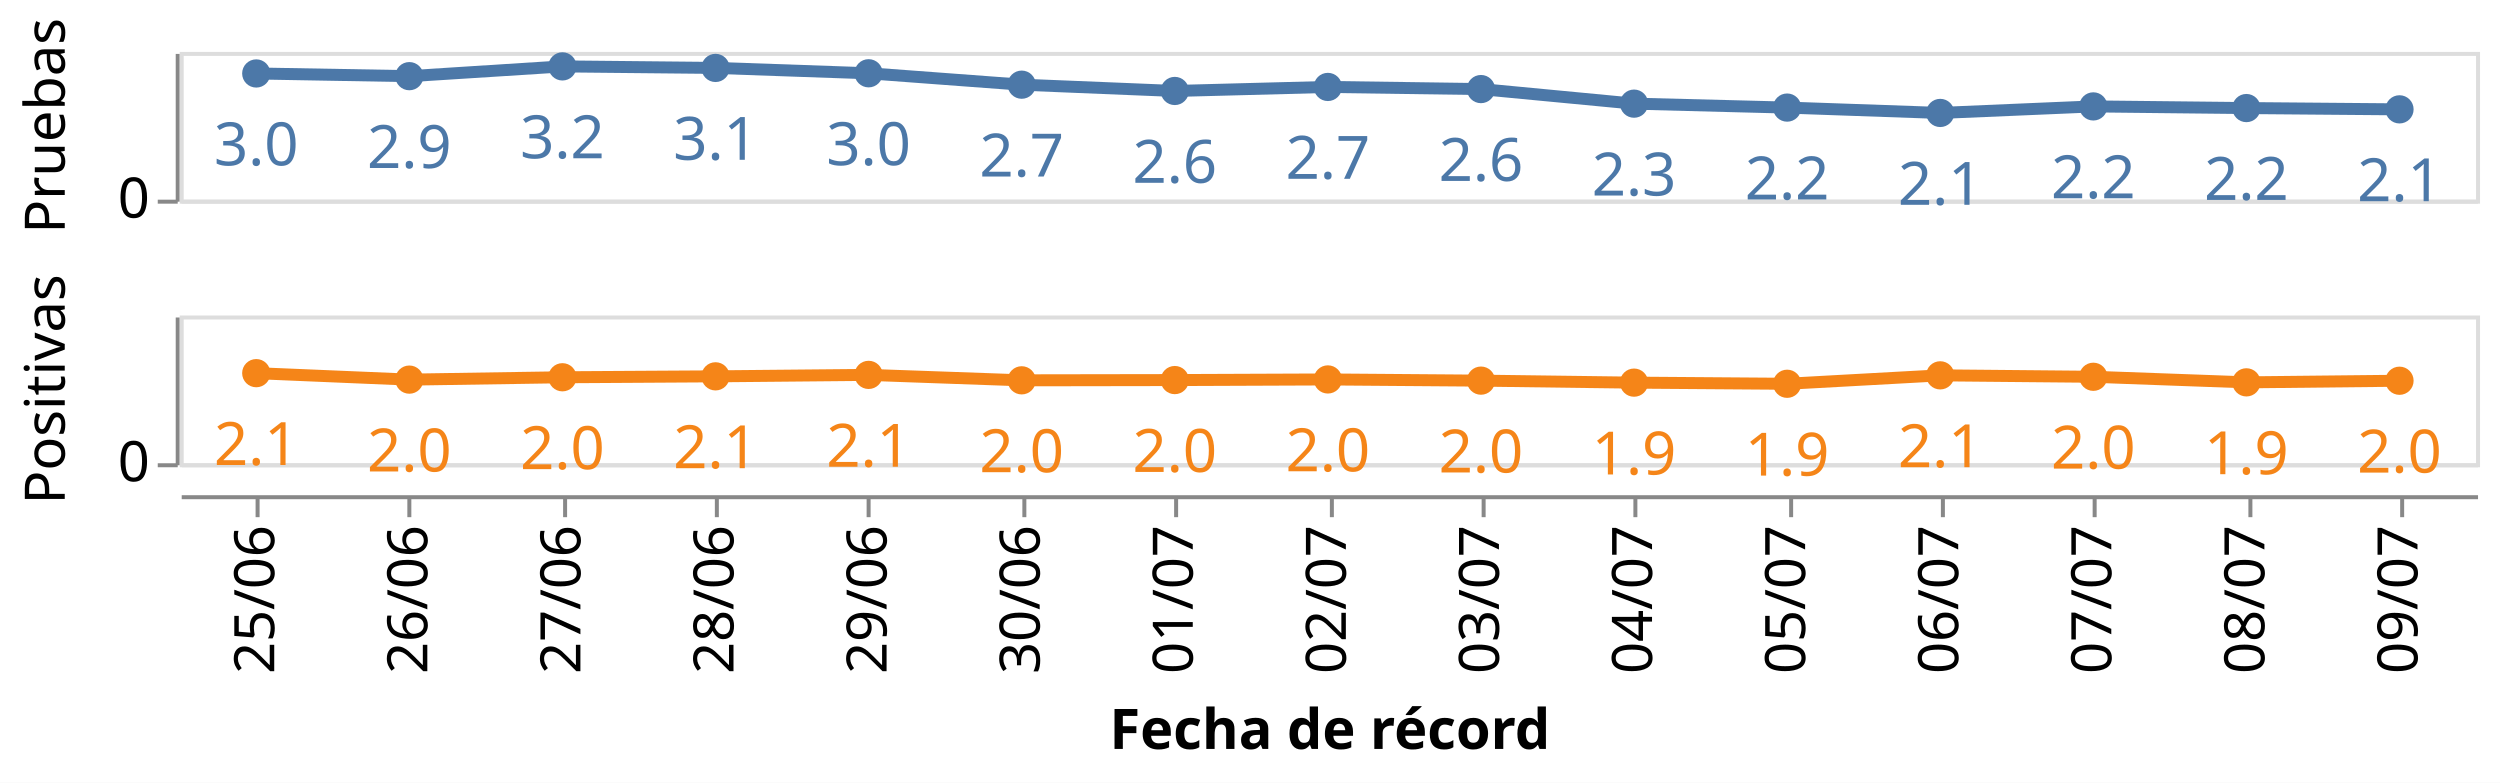
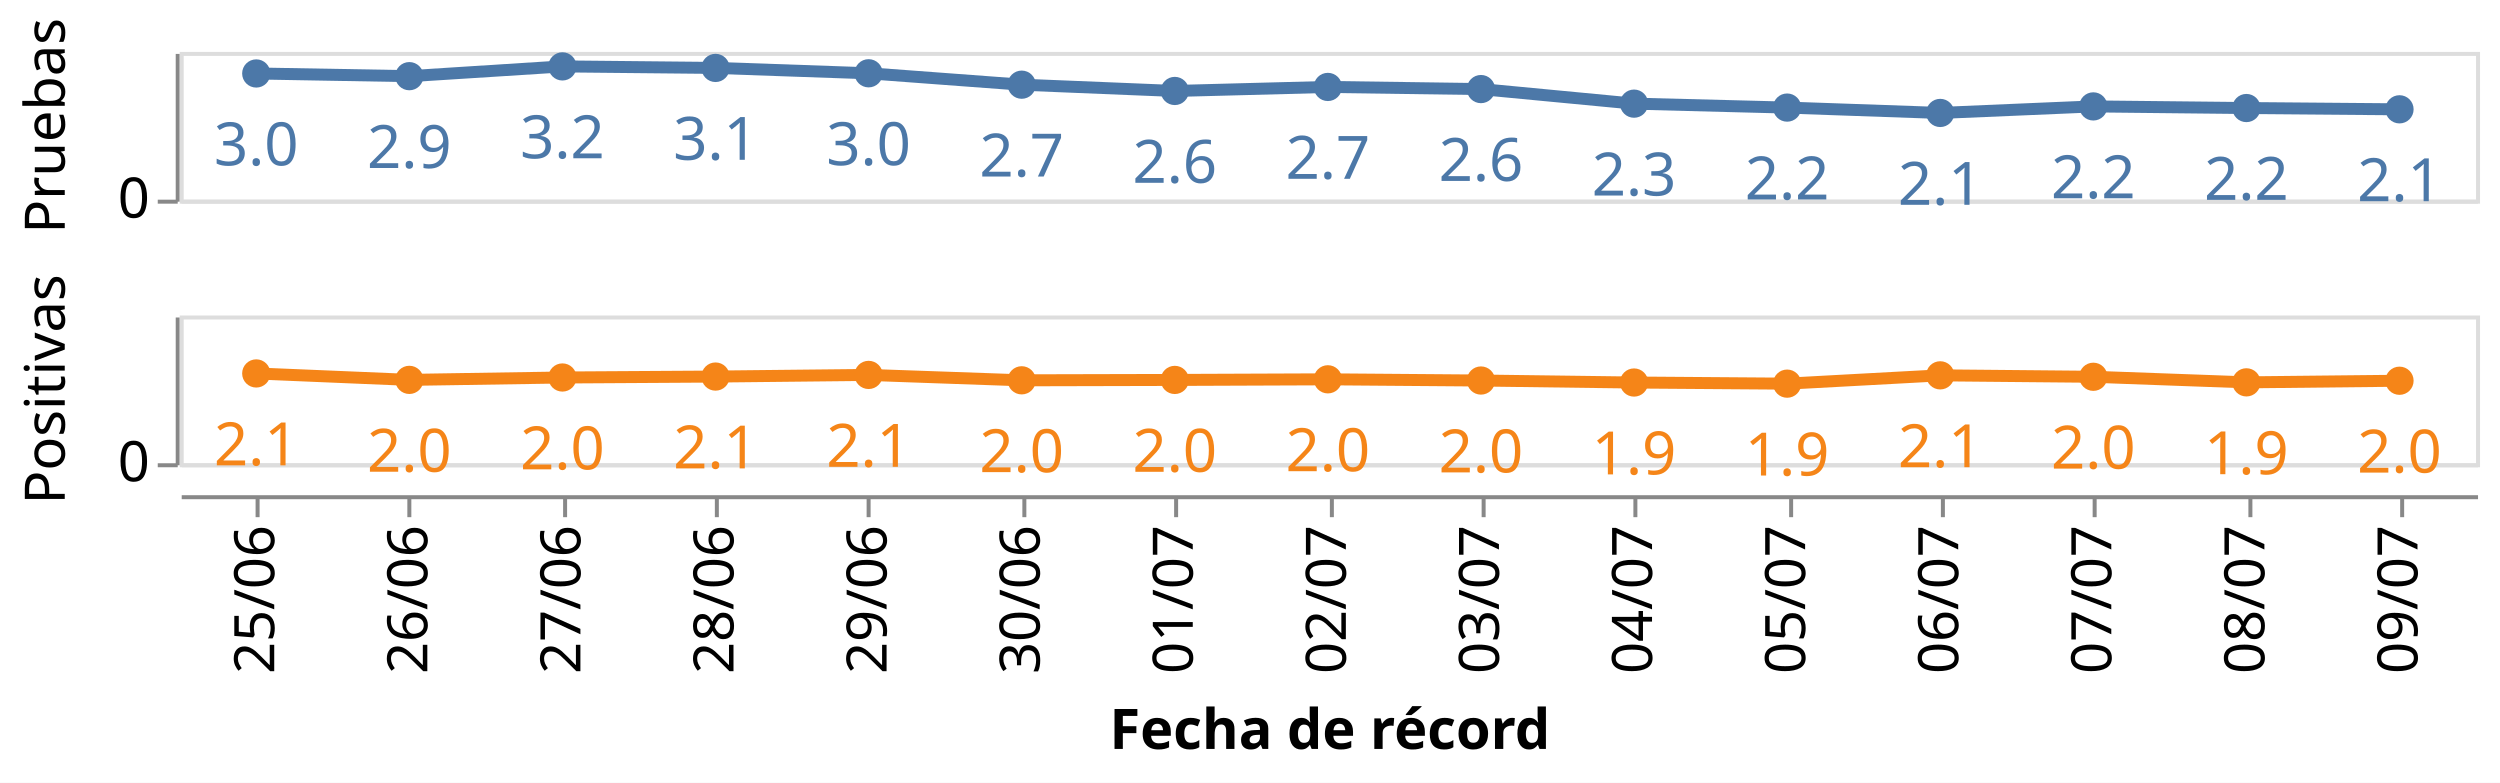
<svg xmlns="http://www.w3.org/2000/svg" class="marks" width="626" height="196" viewBox="0 0 626 196" version="1.1">
  <rect width="626" height="196" style="fill: white;" />
  <g transform="translate(45,13)">
    <g class="mark-group role-frame root">
      <g transform="translate(0,0)">
        <path class="background" d="M0,0h0v0h0Z" style="fill: none;" />
        <g>
          <g class="mark-group role-row-header row_header">
            <g transform="translate(-1,0)">
              <path class="background" d="M0,0h0v37h0Z" style="fill: none;" />
              <g>
                <g class="mark-group role-axis">
                  <g transform="translate(0.5,0.5)">
                    <path class="background" d="M0,0h0v0h0Z" style="pointer-events: none; fill: none;" />
                    <g>
                      <g class="mark-rule role-axis-tick" style="pointer-events: none;">
                        <line transform="translate(0,37)" x2="-5" y2="0" style="fill: none; stroke: #888; stroke-width: 1; opacity: 1;" />
                      </g>
                      <g class="mark-text role-axis-label" style="pointer-events: none;">
                        <text text-anchor="end" transform="translate(-7,41)" style="font-family: sans-serif; font-size: 14px; fill: #000; opacity: 1;">0</text>
                      </g>
                      <g class="mark-rule role-axis-domain" style="pointer-events: none;">
                        <line transform="translate(0,37)" x2="0" y2="-37" style="fill: none; stroke: #888; stroke-width: 1; opacity: 1;" />
                      </g>
                    </g>
                    <path class="foreground" d="" style="pointer-events: none; display: none; fill: none;" />
                  </g>
                </g>
                <g class="mark-group role-title">
                  <g transform="translate(-38.78613,18.5)">
                    <path class="background" d="M0,0h0v0h0Z" style="pointer-events: none; fill: none;" />
                    <g>
                      <g class="mark-text role-title-text" style="pointer-events: none;">
                        <text text-anchor="middle" transform="translate(0,0) rotate(-90) translate(0,11)" style="font-family: sans-serif; font-size: 14px; fill: #000; opacity: 1;">Pruebas</text>
                      </g>
                    </g>
                    <path class="foreground" d="" style="pointer-events: none; display: none; fill: none;" />
                  </g>
                </g>
              </g>
              <path class="foreground" d="" style="display: none; fill: none;" />
            </g>
            <g transform="translate(-1,66)">
              <path class="background" d="M0,0h0v37h0Z" style="fill: none;" />
              <g>
                <g class="mark-group role-axis">
                  <g transform="translate(0.5,0.5)">
                    <path class="background" d="M0,0h0v0h0Z" style="pointer-events: none; fill: none;" />
                    <g>
                      <g class="mark-rule role-axis-tick" style="pointer-events: none;">
                        <line transform="translate(0,37)" x2="-5" y2="0" style="fill: none; stroke: #888; stroke-width: 1; opacity: 1;" />
                      </g>
                      <g class="mark-text role-axis-label" style="pointer-events: none;">
                        <text text-anchor="end" transform="translate(-7,41)" style="font-family: sans-serif; font-size: 14px; fill: #000; opacity: 1;">0</text>
                      </g>
                      <g class="mark-rule role-axis-domain" style="pointer-events: none;">
                        <line transform="translate(0,37)" x2="0" y2="-37" style="fill: none; stroke: #888; stroke-width: 1; opacity: 1;" />
                      </g>
                    </g>
                    <path class="foreground" d="" style="pointer-events: none; display: none; fill: none;" />
                  </g>
                </g>
                <g class="mark-group role-title">
                  <g transform="translate(-38.78613,18.5)">
                    <path class="background" d="M0,0h0v0h0Z" style="pointer-events: none; fill: none;" />
                    <g>
                      <g class="mark-text role-title-text" style="pointer-events: none;">
                        <text text-anchor="middle" transform="translate(0,0) rotate(-90) translate(0,11)" style="font-family: sans-serif; font-size: 14px; fill: #000; opacity: 1;">Positivas</text>
                      </g>
                    </g>
                    <path class="foreground" d="" style="pointer-events: none; display: none; fill: none;" />
                  </g>
                </g>
              </g>
              <path class="foreground" d="" style="display: none; fill: none;" />
            </g>
          </g>
          <g class="mark-group role-column-footer column_footer">
            <g transform="translate(0,111)">
              <path class="background" d="M0,0h575v0h-575Z" style="fill: none;" />
              <g>
                <g class="mark-group role-axis">
                  <g transform="translate(0.5,0.5)">
                    <path class="background" d="M0,0h0v0h0Z" style="pointer-events: none; fill: none;" />
                    <g>
                      <g class="mark-rule role-axis-tick" style="pointer-events: none;">
                        <line transform="translate(19,0)" x2="0" y2="5" style="fill: none; stroke: #888; stroke-width: 1; opacity: 1;" />
                        <line transform="translate(57,0)" x2="0" y2="5" style="fill: none; stroke: #888; stroke-width: 1; opacity: 1;" />
                        <line transform="translate(96,0)" x2="0" y2="5" style="fill: none; stroke: #888; stroke-width: 1; opacity: 1;" />
                        <line transform="translate(134,0)" x2="0" y2="5" style="fill: none; stroke: #888; stroke-width: 1; opacity: 1;" />
                        <line transform="translate(172,0)" x2="0" y2="5" style="fill: none; stroke: #888; stroke-width: 1; opacity: 1;" />
                        <line transform="translate(211,0)" x2="0" y2="5" style="fill: none; stroke: #888; stroke-width: 1; opacity: 1;" />
                        <line transform="translate(249,0)" x2="0" y2="5" style="fill: none; stroke: #888; stroke-width: 1; opacity: 1;" />
                        <line transform="translate(288,0)" x2="0" y2="5" style="fill: none; stroke: #888; stroke-width: 1; opacity: 1;" />
                        <line transform="translate(326,0)" x2="0" y2="5" style="fill: none; stroke: #888; stroke-width: 1; opacity: 1;" />
                        <line transform="translate(364,0)" x2="0" y2="5" style="fill: none; stroke: #888; stroke-width: 1; opacity: 1;" />
                        <line transform="translate(403,0)" x2="0" y2="5" style="fill: none; stroke: #888; stroke-width: 1; opacity: 1;" />
                        <line transform="translate(441,0)" x2="0" y2="5" style="fill: none; stroke: #888; stroke-width: 1; opacity: 1;" />
                        <line transform="translate(479,0)" x2="0" y2="5" style="fill: none; stroke: #888; stroke-width: 1; opacity: 1;" />
                        <line transform="translate(518,0)" x2="0" y2="5" style="fill: none; stroke: #888; stroke-width: 1; opacity: 1;" />
                        <line transform="translate(556,0)" x2="0" y2="5" style="fill: none; stroke: #888; stroke-width: 1; opacity: 1;" />
                      </g>
                      <g class="mark-text role-axis-label" style="pointer-events: none;">
                        <text text-anchor="end" transform="translate(19.16667,7) rotate(270) translate(0,4)" style="font-family: sans-serif; font-size: 14px; fill: #000; opacity: 1;">25/06</text>
                        <text text-anchor="end" transform="translate(57.5,7) rotate(270) translate(0,4)" style="font-family: sans-serif; font-size: 14px; fill: #000; opacity: 1;">26/06</text>
                        <text text-anchor="end" transform="translate(95.83333,7) rotate(270) translate(0,4)" style="font-family: sans-serif; font-size: 14px; fill: #000; opacity: 1;">27/06</text>
                        <text text-anchor="end" transform="translate(134.1667,7) rotate(270) translate(0,4)" style="font-family: sans-serif; font-size: 14px; fill: #000; opacity: 1;">28/06</text>
                        <text text-anchor="end" transform="translate(172.5,7) rotate(270) translate(0,4)" style="font-family: sans-serif; font-size: 14px; fill: #000; opacity: 1;">29/06</text>
                        <text text-anchor="end" transform="translate(210.8333,7) rotate(270) translate(0,4)" style="font-family: sans-serif; font-size: 14px; fill: #000; opacity: 1;">30/06</text>
                        <text text-anchor="end" transform="translate(249.1667,7) rotate(270) translate(0,4)" style="font-family: sans-serif; font-size: 14px; fill: #000; opacity: 1;">01/07</text>
                        <text text-anchor="end" transform="translate(287.5,7) rotate(270) translate(0,4)" style="font-family: sans-serif; font-size: 14px; fill: #000; opacity: 1;">02/07</text>
                        <text text-anchor="end" transform="translate(325.8333,7) rotate(270) translate(0,4)" style="font-family: sans-serif; font-size: 14px; fill: #000; opacity: 1;">03/07</text>
                        <text text-anchor="end" transform="translate(364.1667,7) rotate(270) translate(0,4)" style="font-family: sans-serif; font-size: 14px; fill: #000; opacity: 1;">04/07</text>
                        <text text-anchor="end" transform="translate(402.5,7) rotate(270) translate(0,4)" style="font-family: sans-serif; font-size: 14px; fill: #000; opacity: 1;">05/07</text>
                        <text text-anchor="end" transform="translate(440.8333,7) rotate(270) translate(0,4)" style="font-family: sans-serif; font-size: 14px; fill: #000; opacity: 1;">06/07</text>
                        <text text-anchor="end" transform="translate(479.1667,7) rotate(270) translate(0,4)" style="font-family: sans-serif; font-size: 14px; fill: #000; opacity: 1;">07/07</text>
                        <text text-anchor="end" transform="translate(517.5,7) rotate(270) translate(0,4)" style="font-family: sans-serif; font-size: 14px; fill: #000; opacity: 1;">08/07</text>
                        <text text-anchor="end" transform="translate(555.8333,7) rotate(270) translate(0,4)" style="font-family: sans-serif; font-size: 14px; fill: #000; opacity: 1;">09/07</text>
                      </g>
                      <g class="mark-rule role-axis-domain" style="pointer-events: none;">
                        <line transform="translate(0,0)" x2="575" y2="0" style="fill: none; stroke: #888; stroke-width: 1; opacity: 1;" />
                      </g>
                      <g class="mark-text role-axis-title" style="pointer-events: none;">
                        <text text-anchor="middle" transform="translate(287.5,63.03418)" style="font-family: sans-serif; font-size: 14px; font-weight: bold; fill: #000; opacity: 1;">Fecha de récord</text>
                      </g>
                    </g>
                    <path class="foreground" d="" style="pointer-events: none; display: none; fill: none;" />
                  </g>
                </g>
              </g>
              <path class="foreground" d="" style="display: none; fill: none;" />
            </g>
          </g>
          <g class="mark-group role-scope cell">
            <g transform="translate(0,0)">
              <path class="background" d="M0.5,0.5h575v37h-575Z" style="fill: none; stroke: #ddd;" />
              <g>
                <g class="mark-group role-axis">
                  <g transform="translate(0.5,0.5)">
                    <path class="background" d="M0,0h0v0h0Z" style="pointer-events: none; fill: none;" />
                    <g>
                      <g class="mark-rule role-axis-grid" style="pointer-events: none;">
                        <line transform="translate(0,37)" x2="575" y2="0" style="fill: none; stroke: #ddd; stroke-width: 1; opacity: 1;" />
                      </g>
                    </g>
                    <path class="foreground" d="" style="pointer-events: none; display: none; fill: none;" />
                  </g>
                </g>
                <g class="mark-group role-scope child_layer_0_layer_0_pathgroup">
                  <g transform="translate(0,0)">
                    <path class="background" d="M0,0h575v37h-575Z" style="fill: none;" />
                    <g>
                      <g class="mark-line role-mark child_layer_0_layer_0_marks">
-                         <path d="M19.167,5.396L57.5,6.071L95.833,3.626L134.167,4.008L172.5,5.349L210.833,8.205L249.167,9.777L287.5,8.771L325.833,9.304L364.167,12.955L402.5,13.94L440.833,15.281L479.167,13.645L517.5,14.059L555.833,14.382" style="fill: none; stroke: #4c78a8; stroke-width: 3;" />
+                         <path d="M19.167,5.397L57.5,6.072L95.833,3.627L134.167,4.009L172.5,5.35L210.833,8.206L249.167,9.777L287.5,8.771L325.833,9.304L364.167,12.954L402.5,13.94L440.833,15.281L479.167,13.645L517.5,14.052L555.833,14.373" style="fill: none; stroke: #4c78a8; stroke-width: 3;" />
                      </g>
                    </g>
                    <path class="foreground" d="" style="display: none; fill: none;" />
                  </g>
                </g>
                <g class="mark-symbol role-mark child_layer_0_layer_1_marks">
-                   <path transform="translate(555.8333,14.38155)" d="M3.536,0A3.536,3.536,0,1,1,-3.536,0A3.536,3.536,0,1,1,3.536,0" style="fill: #4c78a8; stroke-width: 2; opacity: 1;" />
-                   <path transform="translate(517.5,14.05867)" d="M3.536,0A3.536,3.536,0,1,1,-3.536,0A3.536,3.536,0,1,1,3.536,0" style="fill: #4c78a8; stroke-width: 2; opacity: 1;" />
+                   <path transform="translate(555.8333,14.37291)" d="M3.536,0A3.536,3.536,0,1,1,-3.536,0A3.536,3.536,0,1,1,3.536,0" style="fill: #4c78a8; stroke-width: 2; opacity: 1;" />
+                   <path transform="translate(517.5,14.05207)" d="M3.536,0A3.536,3.536,0,1,1,-3.536,0A3.536,3.536,0,1,1,3.536,0" style="fill: #4c78a8; stroke-width: 2; opacity: 1;" />
                  <path transform="translate(479.1667,13.64534)" d="M3.536,0A3.536,3.536,0,1,1,-3.536,0A3.536,3.536,0,1,1,3.536,0" style="fill: #4c78a8; stroke-width: 2; opacity: 1;" />
                  <path transform="translate(440.8333,15.28145)" d="M3.536,0A3.536,3.536,0,1,1,-3.536,0A3.536,3.536,0,1,1,3.536,0" style="fill: #4c78a8; stroke-width: 2; opacity: 1;" />
-                   <path transform="translate(402.5,13.93988)" d="M3.536,0A3.536,3.536,0,1,1,-3.536,0A3.536,3.536,0,1,1,3.536,0" style="fill: #4c78a8; stroke-width: 2; opacity: 1;" />
-                   <path transform="translate(364.1667,12.95457)" d="M3.536,0A3.536,3.536,0,1,1,-3.536,0A3.536,3.536,0,1,1,3.536,0" style="fill: #4c78a8; stroke-width: 2; opacity: 1;" />
-                   <path transform="translate(325.8333,9.30398)" d="M3.536,0A3.536,3.536,0,1,1,-3.536,0A3.536,3.536,0,1,1,3.536,0" style="fill: #4c78a8; stroke-width: 2; opacity: 1;" />
-                   <path transform="translate(287.5,8.770819)" d="M3.536,0A3.536,3.536,0,1,1,-3.536,0A3.536,3.536,0,1,1,3.536,0" style="fill: #4c78a8; stroke-width: 2; opacity: 1;" />
-                   <path transform="translate(249.1667,9.777233)" d="M3.536,0A3.536,3.536,0,1,1,-3.536,0A3.536,3.536,0,1,1,3.536,0" style="fill: #4c78a8; stroke-width: 2; opacity: 1;" />
-                   <path transform="translate(210.8333,8.204928)" d="M3.536,0A3.536,3.536,0,1,1,-3.536,0A3.536,3.536,0,1,1,3.536,0" style="fill: #4c78a8; stroke-width: 2; opacity: 1;" />
-                   <path transform="translate(172.5,5.348926)" d="M3.536,0A3.536,3.536,0,1,1,-3.536,0A3.536,3.536,0,1,1,3.536,0" style="fill: #4c78a8; stroke-width: 2; opacity: 1;" />
-                   <path transform="translate(134.1667,4.00831)" d="M3.536,0A3.536,3.536,0,1,1,-3.536,0A3.536,3.536,0,1,1,3.536,0" style="fill: #4c78a8; stroke-width: 2; opacity: 1;" />
-                   <path transform="translate(95.83333,3.625738)" d="M3.536,0A3.536,3.536,0,1,1,-3.536,0A3.536,3.536,0,1,1,3.536,0" style="fill: #4c78a8; stroke-width: 2; opacity: 1;" />
-                   <path transform="translate(57.5,6.071429)" d="M3.536,0A3.536,3.536,0,1,1,-3.536,0A3.536,3.536,0,1,1,3.536,0" style="fill: #4c78a8; stroke-width: 2; opacity: 1;" />
-                   <path transform="translate(19.16667,5.396355)" d="M3.536,0A3.536,3.536,0,1,1,-3.536,0A3.536,3.536,0,1,1,3.536,0" style="fill: #4c78a8; stroke-width: 2; opacity: 1;" />
+                   <path transform="translate(402.5,13.9395)" d="M3.536,0A3.536,3.536,0,1,1,-3.536,0A3.536,3.536,0,1,1,3.536,0" style="fill: #4c78a8; stroke-width: 2; opacity: 1;" />
+                   <path transform="translate(364.1667,12.95425)" d="M3.536,0A3.536,3.536,0,1,1,-3.536,0A3.536,3.536,0,1,1,3.536,0" style="fill: #4c78a8; stroke-width: 2; opacity: 1;" />
+                   <path transform="translate(325.8333,9.303828)" d="M3.536,0A3.536,3.536,0,1,1,-3.536,0A3.536,3.536,0,1,1,3.536,0" style="fill: #4c78a8; stroke-width: 2; opacity: 1;" />
+                   <path transform="translate(287.5,8.770682)" d="M3.536,0A3.536,3.536,0,1,1,-3.536,0A3.536,3.536,0,1,1,3.536,0" style="fill: #4c78a8; stroke-width: 2; opacity: 1;" />
+                   <path transform="translate(249.1667,9.777052)" d="M3.536,0A3.536,3.536,0,1,1,-3.536,0A3.536,3.536,0,1,1,3.536,0" style="fill: #4c78a8; stroke-width: 2; opacity: 1;" />
+                   <path transform="translate(210.8333,8.205534)" d="M3.536,0A3.536,3.536,0,1,1,-3.536,0A3.536,3.536,0,1,1,3.536,0" style="fill: #4c78a8; stroke-width: 2; opacity: 1;" />
+                   <path transform="translate(172.5,5.349716)" d="M3.536,0A3.536,3.536,0,1,1,-3.536,0A3.536,3.536,0,1,1,3.536,0" style="fill: #4c78a8; stroke-width: 2; opacity: 1;" />
+                   <path transform="translate(134.1667,4.009149)" d="M3.536,0A3.536,3.536,0,1,1,-3.536,0A3.536,3.536,0,1,1,3.536,0" style="fill: #4c78a8; stroke-width: 2; opacity: 1;" />
+                   <path transform="translate(95.83333,3.626572)" d="M3.536,0A3.536,3.536,0,1,1,-3.536,0A3.536,3.536,0,1,1,3.536,0" style="fill: #4c78a8; stroke-width: 2; opacity: 1;" />
+                   <path transform="translate(57.5,6.072224)" d="M3.536,0A3.536,3.536,0,1,1,-3.536,0A3.536,3.536,0,1,1,3.536,0" style="fill: #4c78a8; stroke-width: 2; opacity: 1;" />
+                   <path transform="translate(19.16667,5.397192)" d="M3.536,0A3.536,3.536,0,1,1,-3.536,0A3.536,3.536,0,1,1,3.536,0" style="fill: #4c78a8; stroke-width: 2; opacity: 1;" />
                </g>
                <g class="mark-text role-mark child_layer_1_marks">
-                   <text text-anchor="middle" transform="translate(555.8333,37.38155)" style="font-family: sans-serif; font-size: 15px; fill: #4c78a8;">2.1</text>
-                   <text text-anchor="middle" transform="translate(517.5,37.05867)" style="font-family: sans-serif; font-size: 15px; fill: #4c78a8;">2.2</text>
+                   <text text-anchor="middle" transform="translate(555.8333,37.37291)" style="font-family: sans-serif; font-size: 15px; fill: #4c78a8;">2.1</text>
+                   <text text-anchor="middle" transform="translate(517.5,37.05207)" style="font-family: sans-serif; font-size: 15px; fill: #4c78a8;">2.2</text>
                  <text text-anchor="middle" transform="translate(479.1667,36.64534)" style="font-family: sans-serif; font-size: 15px; fill: #4c78a8;">2.2</text>
                  <text text-anchor="middle" transform="translate(440.8333,38.28145)" style="font-family: sans-serif; font-size: 15px; fill: #4c78a8;">2.1</text>
-                   <text text-anchor="middle" transform="translate(402.5,36.93988)" style="font-family: sans-serif; font-size: 15px; fill: #4c78a8;">2.2</text>
-                   <text text-anchor="middle" transform="translate(364.1667,35.95457)" style="font-family: sans-serif; font-size: 15px; fill: #4c78a8;">2.3</text>
-                   <text text-anchor="middle" transform="translate(325.8333,32.30398)" style="font-family: sans-serif; font-size: 15px; fill: #4c78a8;">2.6</text>
-                   <text text-anchor="middle" transform="translate(287.5,31.77082)" style="font-family: sans-serif; font-size: 15px; fill: #4c78a8;">2.7</text>
-                   <text text-anchor="middle" transform="translate(249.1667,32.77723)" style="font-family: sans-serif; font-size: 15px; fill: #4c78a8;">2.6</text>
-                   <text text-anchor="middle" transform="translate(210.8333,31.20493)" style="font-family: sans-serif; font-size: 15px; fill: #4c78a8;">2.7</text>
-                   <text text-anchor="middle" transform="translate(172.5,28.34893)" style="font-family: sans-serif; font-size: 15px; fill: #4c78a8;">3.0</text>
-                   <text text-anchor="middle" transform="translate(134.1667,27.00831)" style="font-family: sans-serif; font-size: 15px; fill: #4c78a8;">3.1</text>
-                   <text text-anchor="middle" transform="translate(95.83333,26.62574)" style="font-family: sans-serif; font-size: 15px; fill: #4c78a8;">3.2</text>
-                   <text text-anchor="middle" transform="translate(57.5,29.07143)" style="font-family: sans-serif; font-size: 15px; fill: #4c78a8;">2.9</text>
-                   <text text-anchor="middle" transform="translate(19.16667,28.39635)" style="font-family: sans-serif; font-size: 15px; fill: #4c78a8;">3.0</text>
+                   <text text-anchor="middle" transform="translate(402.5,36.9395)" style="font-family: sans-serif; font-size: 15px; fill: #4c78a8;">2.2</text>
+                   <text text-anchor="middle" transform="translate(364.1667,35.95425)" style="font-family: sans-serif; font-size: 15px; fill: #4c78a8;">2.3</text>
+                   <text text-anchor="middle" transform="translate(325.8333,32.30383)" style="font-family: sans-serif; font-size: 15px; fill: #4c78a8;">2.6</text>
+                   <text text-anchor="middle" transform="translate(287.5,31.77068)" style="font-family: sans-serif; font-size: 15px; fill: #4c78a8;">2.7</text>
+                   <text text-anchor="middle" transform="translate(249.1667,32.77705)" style="font-family: sans-serif; font-size: 15px; fill: #4c78a8;">2.6</text>
+                   <text text-anchor="middle" transform="translate(210.8333,31.20553)" style="font-family: sans-serif; font-size: 15px; fill: #4c78a8;">2.7</text>
+                   <text text-anchor="middle" transform="translate(172.5,28.34972)" style="font-family: sans-serif; font-size: 15px; fill: #4c78a8;">3.0</text>
+                   <text text-anchor="middle" transform="translate(134.1667,27.00915)" style="font-family: sans-serif; font-size: 15px; fill: #4c78a8;">3.1</text>
+                   <text text-anchor="middle" transform="translate(95.83333,26.62657)" style="font-family: sans-serif; font-size: 15px; fill: #4c78a8;">3.2</text>
+                   <text text-anchor="middle" transform="translate(57.5,29.07222)" style="font-family: sans-serif; font-size: 15px; fill: #4c78a8;">2.9</text>
+                   <text text-anchor="middle" transform="translate(19.16667,28.39719)" style="font-family: sans-serif; font-size: 15px; fill: #4c78a8;">3.0</text>
                </g>
              </g>
              <path class="foreground" d="" style="display: none; fill: none;" />
            </g>
            <g transform="translate(0,66)">
              <path class="background" d="M0.5,0.5h575v37h-575Z" style="fill: none; stroke: #ddd;" />
              <g>
                <g class="mark-group role-axis">
                  <g transform="translate(0.5,0.5)">
                    <path class="background" d="M0,0h0v0h0Z" style="pointer-events: none; fill: none;" />
                    <g>
                      <g class="mark-rule role-axis-grid" style="pointer-events: none;">
                        <line transform="translate(0,37)" x2="575" y2="0" style="fill: none; stroke: #ddd; stroke-width: 1; opacity: 1;" />
                      </g>
                    </g>
                    <path class="foreground" d="" style="pointer-events: none; display: none; fill: none;" />
                  </g>
                </g>
                <g class="mark-group role-scope child_layer_0_layer_0_pathgroup">
                  <g transform="translate(0,0)">
                    <path class="background" d="M0,0h575v37h-575Z" style="fill: none;" />
                    <g>
                      <g class="mark-line role-mark child_layer_0_layer_0_marks">
-                         <path d="M19.167,14.439L57.5,16.057L95.833,15.468L134.167,15.235L172.5,14.872L210.833,16.233L249.167,16.169L287.5,16.012L325.833,16.311L364.167,16.813L402.5,17.098L440.833,14.986L479.167,15.346L517.5,16.741L555.833,16.338" style="fill: none; stroke: #f58518; stroke-width: 3;" />
+                         <path d="M19.167,14.512L57.5,16.121L95.833,15.525L134.167,15.29L172.5,14.88L210.833,16.23L249.167,16.134L287.5,15.981L325.833,16.283L364.167,16.784L402.5,17.068L440.833,14.986L479.167,15.346L517.5,16.741L555.833,16.338" style="fill: none; stroke: #f58518; stroke-width: 3;" />
                      </g>
                    </g>
                    <path class="foreground" d="" style="display: none; fill: none;" />
                  </g>
                </g>
                <g class="mark-symbol role-mark child_layer_0_layer_1_marks">
                  <path transform="translate(555.8333,16.33766)" d="M3.536,0A3.536,3.536,0,1,1,-3.536,0A3.536,3.536,0,1,1,3.536,0" style="fill: #f58518; stroke-width: 2; opacity: 1;" />
                  <path transform="translate(517.5,16.7413)" d="M3.536,0A3.536,3.536,0,1,1,-3.536,0A3.536,3.536,0,1,1,3.536,0" style="fill: #f58518; stroke-width: 2; opacity: 1;" />
                  <path transform="translate(479.1667,15.34562)" d="M3.536,0A3.536,3.536,0,1,1,-3.536,0A3.536,3.536,0,1,1,3.536,0" style="fill: #f58518; stroke-width: 2; opacity: 1;" />
                  <path transform="translate(440.8333,14.986)" d="M3.536,0A3.536,3.536,0,1,1,-3.536,0A3.536,3.536,0,1,1,3.536,0" style="fill: #f58518; stroke-width: 2; opacity: 1;" />
-                   <path transform="translate(402.5,17.09767)" d="M3.536,0A3.536,3.536,0,1,1,-3.536,0A3.536,3.536,0,1,1,3.536,0" style="fill: #f58518; stroke-width: 2; opacity: 1;" />
-                   <path transform="translate(364.1667,16.81322)" d="M3.536,0A3.536,3.536,0,1,1,-3.536,0A3.536,3.536,0,1,1,3.536,0" style="fill: #f58518; stroke-width: 2; opacity: 1;" />
-                   <path transform="translate(325.8333,16.31097)" d="M3.536,0A3.536,3.536,0,1,1,-3.536,0A3.536,3.536,0,1,1,3.536,0" style="fill: #f58518; stroke-width: 2; opacity: 1;" />
-                   <path transform="translate(287.5,16.01215)" d="M3.536,0A3.536,3.536,0,1,1,-3.536,0A3.536,3.536,0,1,1,3.536,0" style="fill: #f58518; stroke-width: 2; opacity: 1;" />
-                   <path transform="translate(249.1667,16.16909)" d="M3.536,0A3.536,3.536,0,1,1,-3.536,0A3.536,3.536,0,1,1,3.536,0" style="fill: #f58518; stroke-width: 2; opacity: 1;" />
-                   <path transform="translate(210.8333,16.2332)" d="M3.536,0A3.536,3.536,0,1,1,-3.536,0A3.536,3.536,0,1,1,3.536,0" style="fill: #f58518; stroke-width: 2; opacity: 1;" />
-                   <path transform="translate(172.5,14.87167)" d="M3.536,0A3.536,3.536,0,1,1,-3.536,0A3.536,3.536,0,1,1,3.536,0" style="fill: #f58518; stroke-width: 2; opacity: 1;" />
-                   <path transform="translate(134.1667,15.23529)" d="M3.536,0A3.536,3.536,0,1,1,-3.536,0A3.536,3.536,0,1,1,3.536,0" style="fill: #f58518; stroke-width: 2; opacity: 1;" />
-                   <path transform="translate(95.83333,15.46767)" d="M3.536,0A3.536,3.536,0,1,1,-3.536,0A3.536,3.536,0,1,1,3.536,0" style="fill: #f58518; stroke-width: 2; opacity: 1;" />
-                   <path transform="translate(57.5,16.0566)" d="M3.536,0A3.536,3.536,0,1,1,-3.536,0A3.536,3.536,0,1,1,3.536,0" style="fill: #f58518; stroke-width: 2; opacity: 1;" />
-                   <path transform="translate(19.16667,14.43902)" d="M3.536,0A3.536,3.536,0,1,1,-3.536,0A3.536,3.536,0,1,1,3.536,0" style="fill: #f58518; stroke-width: 2; opacity: 1;" />
+                   <path transform="translate(402.5,17.06761)" d="M3.536,0A3.536,3.536,0,1,1,-3.536,0A3.536,3.536,0,1,1,3.536,0" style="fill: #f58518; stroke-width: 2; opacity: 1;" />
+                   <path transform="translate(364.1667,16.78351)" d="M3.536,0A3.536,3.536,0,1,1,-3.536,0A3.536,3.536,0,1,1,3.536,0" style="fill: #f58518; stroke-width: 2; opacity: 1;" />
+                   <path transform="translate(325.8333,16.2832)" d="M3.536,0A3.536,3.536,0,1,1,-3.536,0A3.536,3.536,0,1,1,3.536,0" style="fill: #f58518; stroke-width: 2; opacity: 1;" />
+                   <path transform="translate(287.5,15.98079)" d="M3.536,0A3.536,3.536,0,1,1,-3.536,0A3.536,3.536,0,1,1,3.536,0" style="fill: #f58518; stroke-width: 2; opacity: 1;" />
+                   <path transform="translate(249.1667,16.13352)" d="M3.536,0A3.536,3.536,0,1,1,-3.536,0A3.536,3.536,0,1,1,3.536,0" style="fill: #f58518; stroke-width: 2; opacity: 1;" />
+                   <path transform="translate(210.8333,16.23025)" d="M3.536,0A3.536,3.536,0,1,1,-3.536,0A3.536,3.536,0,1,1,3.536,0" style="fill: #f58518; stroke-width: 2; opacity: 1;" />
+                   <path transform="translate(172.5,14.87995)" d="M3.536,0A3.536,3.536,0,1,1,-3.536,0A3.536,3.536,0,1,1,3.536,0" style="fill: #f58518; stroke-width: 2; opacity: 1;" />
+                   <path transform="translate(134.1667,15.2899)" d="M3.536,0A3.536,3.536,0,1,1,-3.536,0A3.536,3.536,0,1,1,3.536,0" style="fill: #f58518; stroke-width: 2; opacity: 1;" />
+                   <path transform="translate(95.83333,15.52506)" d="M3.536,0A3.536,3.536,0,1,1,-3.536,0A3.536,3.536,0,1,1,3.536,0" style="fill: #f58518; stroke-width: 2; opacity: 1;" />
+                   <path transform="translate(57.5,16.12143)" d="M3.536,0A3.536,3.536,0,1,1,-3.536,0A3.536,3.536,0,1,1,3.536,0" style="fill: #f58518; stroke-width: 2; opacity: 1;" />
+                   <path transform="translate(19.16667,14.51169)" d="M3.536,0A3.536,3.536,0,1,1,-3.536,0A3.536,3.536,0,1,1,3.536,0" style="fill: #f58518; stroke-width: 2; opacity: 1;" />
                </g>
                <g class="mark-text role-mark child_layer_1_marks">
                  <text text-anchor="middle" transform="translate(555.8333,39.33766)" style="font-family: sans-serif; font-size: 15px; fill: #f58518;">2.0</text>
                  <text text-anchor="middle" transform="translate(517.5,39.7413)" style="font-family: sans-serif; font-size: 15px; fill: #f58518;">1.9</text>
                  <text text-anchor="middle" transform="translate(479.1667,38.34562)" style="font-family: sans-serif; font-size: 15px; fill: #f58518;">2.0</text>
                  <text text-anchor="middle" transform="translate(440.8333,37.986)" style="font-family: sans-serif; font-size: 15px; fill: #f58518;">2.1</text>
-                   <text text-anchor="middle" transform="translate(402.5,40.09767)" style="font-family: sans-serif; font-size: 15px; fill: #f58518;">1.9</text>
-                   <text text-anchor="middle" transform="translate(364.1667,39.81322)" style="font-family: sans-serif; font-size: 15px; fill: #f58518;">1.9</text>
-                   <text text-anchor="middle" transform="translate(325.8333,39.31097)" style="font-family: sans-serif; font-size: 15px; fill: #f58518;">2.0</text>
-                   <text text-anchor="middle" transform="translate(287.5,39.01215)" style="font-family: sans-serif; font-size: 15px; fill: #f58518;">2.0</text>
-                   <text text-anchor="middle" transform="translate(249.1667,39.16909)" style="font-family: sans-serif; font-size: 15px; fill: #f58518;">2.0</text>
-                   <text text-anchor="middle" transform="translate(210.8333,39.2332)" style="font-family: sans-serif; font-size: 15px; fill: #f58518;">2.0</text>
-                   <text text-anchor="middle" transform="translate(172.5,37.87167)" style="font-family: sans-serif; font-size: 15px; fill: #f58518;">2.1</text>
-                   <text text-anchor="middle" transform="translate(134.1667,38.23529)" style="font-family: sans-serif; font-size: 15px; fill: #f58518;">2.1</text>
-                   <text text-anchor="middle" transform="translate(95.83333,38.46767)" style="font-family: sans-serif; font-size: 15px; fill: #f58518;">2.0</text>
-                   <text text-anchor="middle" transform="translate(57.5,39.0566)" style="font-family: sans-serif; font-size: 15px; fill: #f58518;">2.0</text>
-                   <text text-anchor="middle" transform="translate(19.16667,37.43902)" style="font-family: sans-serif; font-size: 15px; fill: #f58518;">2.1</text>
+                   <text text-anchor="middle" transform="translate(402.5,40.06761)" style="font-family: sans-serif; font-size: 15px; fill: #f58518;">1.9</text>
+                   <text text-anchor="middle" transform="translate(364.1667,39.78351)" style="font-family: sans-serif; font-size: 15px; fill: #f58518;">1.9</text>
+                   <text text-anchor="middle" transform="translate(325.8333,39.2832)" style="font-family: sans-serif; font-size: 15px; fill: #f58518;">2.0</text>
+                   <text text-anchor="middle" transform="translate(287.5,38.98079)" style="font-family: sans-serif; font-size: 15px; fill: #f58518;">2.0</text>
+                   <text text-anchor="middle" transform="translate(249.1667,39.13352)" style="font-family: sans-serif; font-size: 15px; fill: #f58518;">2.0</text>
+                   <text text-anchor="middle" transform="translate(210.8333,39.23025)" style="font-family: sans-serif; font-size: 15px; fill: #f58518;">2.0</text>
+                   <text text-anchor="middle" transform="translate(172.5,37.87995)" style="font-family: sans-serif; font-size: 15px; fill: #f58518;">2.1</text>
+                   <text text-anchor="middle" transform="translate(134.1667,38.2899)" style="font-family: sans-serif; font-size: 15px; fill: #f58518;">2.1</text>
+                   <text text-anchor="middle" transform="translate(95.83333,38.52506)" style="font-family: sans-serif; font-size: 15px; fill: #f58518;">2.0</text>
+                   <text text-anchor="middle" transform="translate(57.5,39.12143)" style="font-family: sans-serif; font-size: 15px; fill: #f58518;">2.0</text>
+                   <text text-anchor="middle" transform="translate(19.16667,37.51169)" style="font-family: sans-serif; font-size: 15px; fill: #f58518;">2.1</text>
                </g>
              </g>
              <path class="foreground" d="" style="display: none; fill: none;" />
            </g>
          </g>
        </g>
        <path class="foreground" d="" style="display: none; fill: none;" />
      </g>
    </g>
  </g>
</svg>
